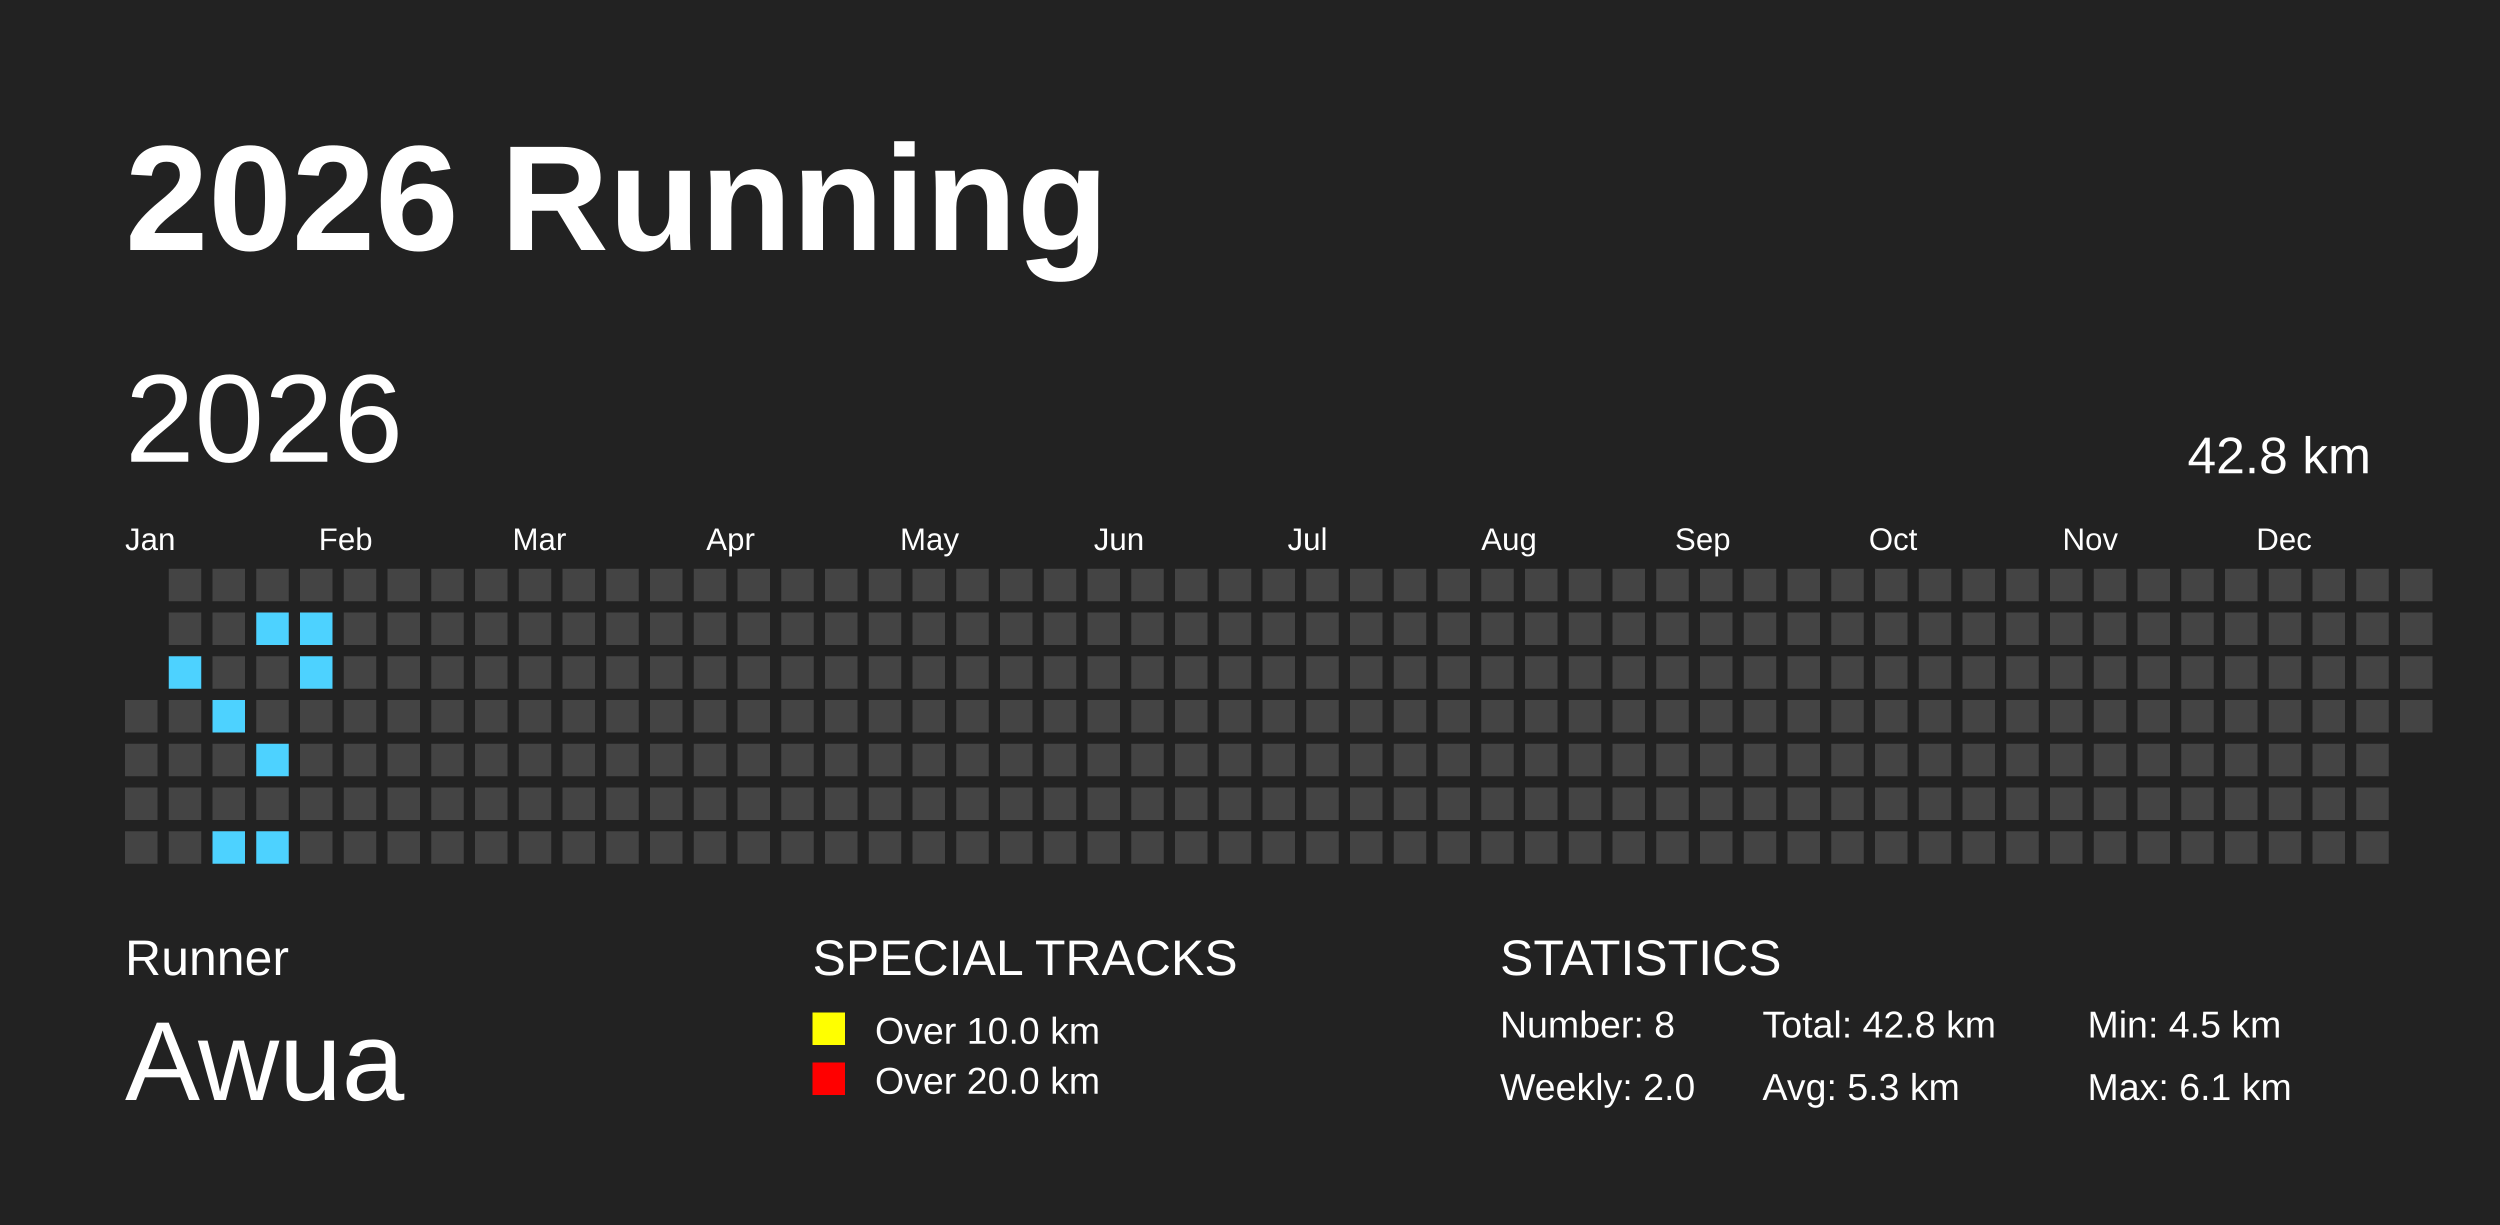
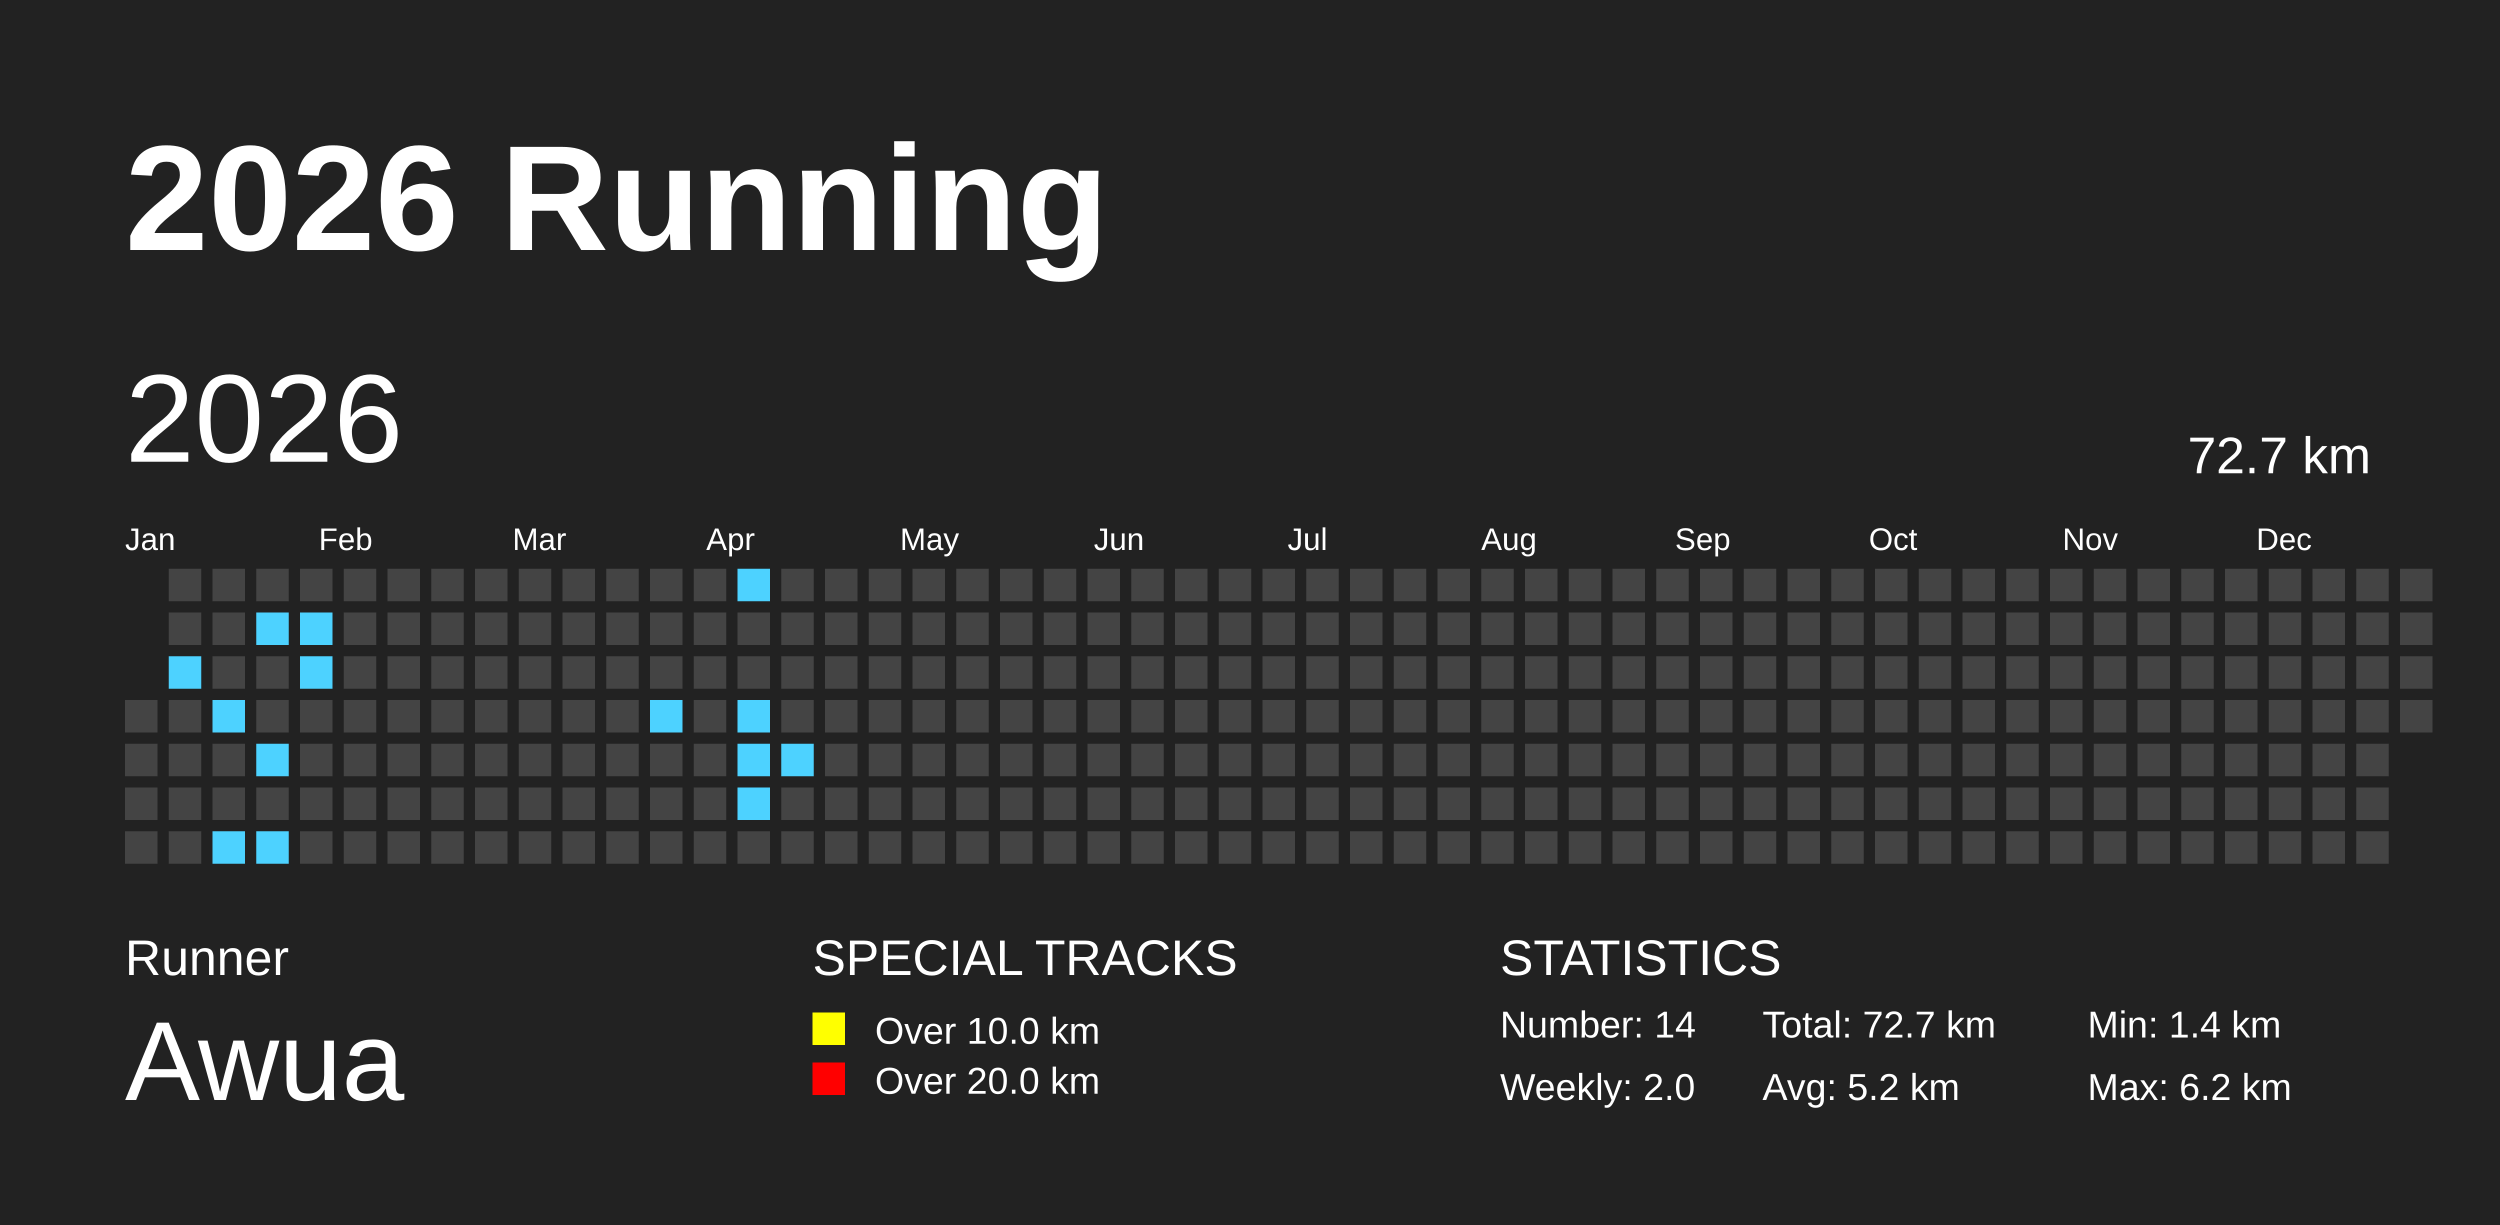
<svg xmlns="http://www.w3.org/2000/svg" baseProfile="full" height="98mm" version="1.1" viewBox="0,0,200,98" width="200mm">
  <defs />
  <rect fill="#222222" height="98" width="200" x="0" y="0" />
  <text fill="#FFFFFF" style="font-size:12px; font-family:Arial; font-weight:bold;" x="10" y="20">2026 Running</text>
  <text fill="#FFFFFF" style="font-size:4px; font-family:Arial" x="10" y="78">Runner</text>
  <text fill="#FFFFFF" style="font-size:9px; font-family:Arial" x="10" y="88">Awua</text>
  <text fill="#FFFFFF" style="font-size:4px; font-family:Arial" x="65" y="78">SPECIAL TRACKS</text>
  <rect fill="yellow" height="2.6" width="2.6" x="65" y="81" />
  <text fill="#FFFFFF" style="font-size:3px; font-family:Arial" x="70" y="83.5">Over 10.0 km</text>
  <rect fill="red" height="2.6" width="2.6" x="65" y="85" />
  <text fill="#FFFFFF" style="font-size:3px; font-family:Arial" x="70" y="87.5">Over 20.0 km</text>
  <text fill="#FFFFFF" style="font-size:4px; font-family:Arial" x="120" y="78">STATISTICS</text>
-   <text fill="#FFFFFF" style="font-size:3px; font-family:Arial" x="120" y="83">Number: 8</text>
+   <text fill="#FFFFFF" style="font-size:3px; font-family:Arial" x="120" y="83">Number: 14</text>
  <text fill="#FFFFFF" style="font-size:3px; font-family:Arial" x="120" y="88">Weekly: 2.0</text>
-   <text fill="#FFFFFF" style="font-size:3px; font-family:Arial" x="141" y="83">Total: 42.8 km</text>
-   <text fill="#FFFFFF" style="font-size:3px; font-family:Arial" x="141" y="88">Avg: 5.3 km</text>
-   <text fill="#FFFFFF" style="font-size:3px; font-family:Arial" x="167" y="83">Min: 4.5 km</text>
-   <text fill="#FFFFFF" style="font-size:3px; font-family:Arial" x="167" y="88">Max: 6.1 km</text>
+   <text fill="#FFFFFF" style="font-size:3px; font-family:Arial" x="141" y="83">Total: 72.7 km</text>
+   <text fill="#FFFFFF" style="font-size:3px; font-family:Arial" x="141" y="88">Avg: 5.2 km</text>
+   <text fill="#FFFFFF" style="font-size:3px; font-family:Arial" x="167" y="83">Min: 1.4 km</text>
+   <text fill="#FFFFFF" style="font-size:3px; font-family:Arial" x="167" y="88">Max: 6.2 km</text>
  <text dominant-baseline="hanging" fill="#FFFFFF" style="font-size:10.0px; font-family:Arial;" x="10" y="30">2026</text>
-   <text dominant-baseline="hanging" fill="#FFFFFF" style="font-size:4.125px; font-family:Arial;" x="175" y="35">42.8 km</text>
+   <text dominant-baseline="hanging" fill="#FFFFFF" style="font-size:4.125px; font-family:Arial;" x="175" y="35">72.7 km</text>
  <text fill="#FFFFFF" style="font-size:2.5px; font-family:Arial" x="10.0" y="44">Jan</text>
  <text fill="#FFFFFF" style="font-size:2.5px; font-family:Arial" x="25.5" y="44">Feb</text>
  <text fill="#FFFFFF" style="font-size:2.5px; font-family:Arial" x="41.0" y="44">Mar</text>
  <text fill="#FFFFFF" style="font-size:2.5px; font-family:Arial" x="56.5" y="44">Apr</text>
  <text fill="#FFFFFF" style="font-size:2.5px; font-family:Arial" x="72.0" y="44">May</text>
  <text fill="#FFFFFF" style="font-size:2.5px; font-family:Arial" x="87.5" y="44">Jun</text>
  <text fill="#FFFFFF" style="font-size:2.5px; font-family:Arial" x="103.0" y="44">Jul</text>
  <text fill="#FFFFFF" style="font-size:2.5px; font-family:Arial" x="118.5" y="44">Aug</text>
  <text fill="#FFFFFF" style="font-size:2.5px; font-family:Arial" x="134.0" y="44">Sep</text>
  <text fill="#FFFFFF" style="font-size:2.5px; font-family:Arial" x="149.5" y="44">Oct</text>
  <text fill="#FFFFFF" style="font-size:2.5px; font-family:Arial" x="165.0" y="44">Nov</text>
  <text fill="#FFFFFF" style="font-size:2.5px; font-family:Arial" x="180.5" y="44">Dec</text>
  <rect fill="#444444" height="2.6" width="2.6" x="10.0" y="56.0" />
  <rect fill="#444444" height="2.6" width="2.6" x="10.0" y="59.5" />
  <rect fill="#444444" height="2.6" width="2.6" x="10.0" y="63.0" />
  <rect fill="#444444" height="2.6" width="2.6" x="10.0" y="66.5" />
  <rect fill="#444444" height="2.6" width="2.6" x="13.5" y="45.5" />
  <rect fill="#444444" height="2.6" width="2.6" x="13.5" y="49.0" />
  <rect fill="#4DD2FF" height="2.6" width="2.6" x="13.5" y="52.5" />
  <rect fill="#444444" height="2.6" width="2.6" x="13.5" y="56.0" />
  <rect fill="#444444" height="2.6" width="2.6" x="13.5" y="59.5" />
  <rect fill="#444444" height="2.6" width="2.6" x="13.5" y="63.0" />
  <rect fill="#444444" height="2.6" width="2.6" x="13.5" y="66.5" />
  <rect fill="#444444" height="2.6" width="2.6" x="17.0" y="45.5" />
  <rect fill="#444444" height="2.6" width="2.6" x="17.0" y="49.0" />
  <rect fill="#444444" height="2.6" width="2.6" x="17.0" y="52.5" />
  <rect fill="#4DD2FF" height="2.6" width="2.6" x="17.0" y="56.0" />
  <rect fill="#444444" height="2.6" width="2.6" x="17.0" y="59.5" />
  <rect fill="#444444" height="2.6" width="2.6" x="17.0" y="63.0" />
  <rect fill="#4DD2FF" height="2.6" width="2.6" x="17.0" y="66.5" />
  <rect fill="#444444" height="2.6" width="2.6" x="20.5" y="45.5" />
  <rect fill="#4DD2FF" height="2.6" width="2.6" x="20.5" y="49.0" />
  <rect fill="#444444" height="2.6" width="2.6" x="20.5" y="52.5" />
  <rect fill="#444444" height="2.6" width="2.6" x="20.5" y="56.0" />
  <rect fill="#4DD2FF" height="2.6" width="2.6" x="20.5" y="59.5" />
  <rect fill="#444444" height="2.6" width="2.6" x="20.5" y="63.0" />
  <rect fill="#4DD2FF" height="2.6" width="2.6" x="20.5" y="66.5" />
  <rect fill="#444444" height="2.6" width="2.6" x="24.0" y="45.5" />
  <rect fill="#4DD2FF" height="2.6" width="2.6" x="24.0" y="49.0" />
  <rect fill="#4DD2FF" height="2.6" width="2.6" x="24.0" y="52.5" />
  <rect fill="#444444" height="2.6" width="2.6" x="24.0" y="56.0" />
  <rect fill="#444444" height="2.6" width="2.6" x="24.0" y="59.5" />
  <rect fill="#444444" height="2.6" width="2.6" x="24.0" y="63.0" />
  <rect fill="#444444" height="2.6" width="2.6" x="24.0" y="66.5" />
  <rect fill="#444444" height="2.6" width="2.6" x="27.5" y="45.5" />
  <rect fill="#444444" height="2.6" width="2.6" x="27.5" y="49.0" />
  <rect fill="#444444" height="2.6" width="2.6" x="27.5" y="52.5" />
  <rect fill="#444444" height="2.6" width="2.6" x="27.5" y="56.0" />
  <rect fill="#444444" height="2.6" width="2.6" x="27.5" y="59.5" />
  <rect fill="#444444" height="2.6" width="2.6" x="27.5" y="63.0" />
  <rect fill="#444444" height="2.6" width="2.6" x="27.5" y="66.5" />
  <rect fill="#444444" height="2.6" width="2.6" x="31.0" y="45.5" />
  <rect fill="#444444" height="2.6" width="2.6" x="31.0" y="49.0" />
  <rect fill="#444444" height="2.6" width="2.6" x="31.0" y="52.5" />
  <rect fill="#444444" height="2.6" width="2.6" x="31.0" y="56.0" />
  <rect fill="#444444" height="2.6" width="2.6" x="31.0" y="59.5" />
  <rect fill="#444444" height="2.6" width="2.6" x="31.0" y="63.0" />
  <rect fill="#444444" height="2.6" width="2.6" x="31.0" y="66.5" />
  <rect fill="#444444" height="2.6" width="2.6" x="34.5" y="45.5" />
  <rect fill="#444444" height="2.6" width="2.6" x="34.5" y="49.0" />
  <rect fill="#444444" height="2.6" width="2.6" x="34.5" y="52.5" />
  <rect fill="#444444" height="2.6" width="2.6" x="34.5" y="56.0" />
  <rect fill="#444444" height="2.6" width="2.6" x="34.5" y="59.5" />
  <rect fill="#444444" height="2.6" width="2.6" x="34.5" y="63.0" />
  <rect fill="#444444" height="2.6" width="2.6" x="34.5" y="66.5" />
  <rect fill="#444444" height="2.6" width="2.6" x="38.0" y="45.5" />
  <rect fill="#444444" height="2.6" width="2.6" x="38.0" y="49.0" />
  <rect fill="#444444" height="2.6" width="2.6" x="38.0" y="52.5" />
  <rect fill="#444444" height="2.6" width="2.6" x="38.0" y="56.0" />
  <rect fill="#444444" height="2.6" width="2.6" x="38.0" y="59.5" />
  <rect fill="#444444" height="2.6" width="2.6" x="38.0" y="63.0" />
  <rect fill="#444444" height="2.6" width="2.6" x="38.0" y="66.5" />
  <rect fill="#444444" height="2.6" width="2.6" x="41.5" y="45.5" />
  <rect fill="#444444" height="2.6" width="2.6" x="41.5" y="49.0" />
  <rect fill="#444444" height="2.6" width="2.6" x="41.5" y="52.5" />
  <rect fill="#444444" height="2.6" width="2.6" x="41.5" y="56.0" />
  <rect fill="#444444" height="2.6" width="2.6" x="41.5" y="59.5" />
  <rect fill="#444444" height="2.6" width="2.6" x="41.5" y="63.0" />
  <rect fill="#444444" height="2.6" width="2.6" x="41.5" y="66.5" />
  <rect fill="#444444" height="2.6" width="2.6" x="45.0" y="45.5" />
  <rect fill="#444444" height="2.6" width="2.6" x="45.0" y="49.0" />
  <rect fill="#444444" height="2.6" width="2.6" x="45.0" y="52.5" />
  <rect fill="#444444" height="2.6" width="2.6" x="45.0" y="56.0" />
  <rect fill="#444444" height="2.6" width="2.6" x="45.0" y="59.5" />
  <rect fill="#444444" height="2.6" width="2.6" x="45.0" y="63.0" />
  <rect fill="#444444" height="2.6" width="2.6" x="45.0" y="66.5" />
  <rect fill="#444444" height="2.6" width="2.6" x="48.5" y="45.5" />
  <rect fill="#444444" height="2.6" width="2.6" x="48.5" y="49.0" />
  <rect fill="#444444" height="2.6" width="2.6" x="48.5" y="52.5" />
  <rect fill="#444444" height="2.6" width="2.6" x="48.5" y="56.0" />
  <rect fill="#444444" height="2.6" width="2.6" x="48.5" y="59.5" />
  <rect fill="#444444" height="2.6" width="2.6" x="48.5" y="63.0" />
  <rect fill="#444444" height="2.6" width="2.6" x="48.5" y="66.5" />
  <rect fill="#444444" height="2.6" width="2.6" x="52.0" y="45.5" />
  <rect fill="#444444" height="2.6" width="2.6" x="52.0" y="49.0" />
  <rect fill="#444444" height="2.6" width="2.6" x="52.0" y="52.5" />
-   <rect fill="#444444" height="2.6" width="2.6" x="52.0" y="56.0" />
+   <rect fill="#4DD2FF" height="2.6" width="2.6" x="52.0" y="56.0" />
  <rect fill="#444444" height="2.6" width="2.6" x="52.0" y="59.5" />
  <rect fill="#444444" height="2.6" width="2.6" x="52.0" y="63.0" />
  <rect fill="#444444" height="2.6" width="2.6" x="52.0" y="66.5" />
  <rect fill="#444444" height="2.6" width="2.6" x="55.5" y="45.5" />
  <rect fill="#444444" height="2.6" width="2.6" x="55.5" y="49.0" />
  <rect fill="#444444" height="2.6" width="2.6" x="55.5" y="52.5" />
  <rect fill="#444444" height="2.6" width="2.6" x="55.5" y="56.0" />
  <rect fill="#444444" height="2.6" width="2.6" x="55.5" y="59.5" />
  <rect fill="#444444" height="2.6" width="2.6" x="55.5" y="63.0" />
  <rect fill="#444444" height="2.6" width="2.6" x="55.5" y="66.5" />
-   <rect fill="#444444" height="2.6" width="2.6" x="59.0" y="45.5" />
+   <rect fill="#4DD2FF" height="2.6" width="2.6" x="59.0" y="45.5" />
  <rect fill="#444444" height="2.6" width="2.6" x="59.0" y="49.0" />
  <rect fill="#444444" height="2.6" width="2.6" x="59.0" y="52.5" />
-   <rect fill="#444444" height="2.6" width="2.6" x="59.0" y="56.0" />
-   <rect fill="#444444" height="2.6" width="2.6" x="59.0" y="59.5" />
-   <rect fill="#444444" height="2.6" width="2.6" x="59.0" y="63.0" />
+   <rect fill="#4DD2FF" height="2.6" width="2.6" x="59.0" y="56.0" />
+   <rect fill="#4DD2FF" height="2.6" width="2.6" x="59.0" y="59.5" />
+   <rect fill="#4DD2FF" height="2.6" width="2.6" x="59.0" y="63.0" />
  <rect fill="#444444" height="2.6" width="2.6" x="59.0" y="66.5" />
  <rect fill="#444444" height="2.6" width="2.6" x="62.5" y="45.5" />
  <rect fill="#444444" height="2.6" width="2.6" x="62.5" y="49.0" />
  <rect fill="#444444" height="2.6" width="2.6" x="62.5" y="52.5" />
  <rect fill="#444444" height="2.6" width="2.6" x="62.5" y="56.0" />
-   <rect fill="#444444" height="2.6" width="2.6" x="62.5" y="59.5" />
+   <rect fill="#4DD2FF" height="2.6" width="2.6" x="62.5" y="59.5" />
  <rect fill="#444444" height="2.6" width="2.6" x="62.5" y="63.0" />
  <rect fill="#444444" height="2.6" width="2.6" x="62.5" y="66.5" />
  <rect fill="#444444" height="2.6" width="2.6" x="66.0" y="45.5" />
  <rect fill="#444444" height="2.6" width="2.6" x="66.0" y="49.0" />
  <rect fill="#444444" height="2.6" width="2.6" x="66.0" y="52.5" />
  <rect fill="#444444" height="2.6" width="2.6" x="66.0" y="56.0" />
  <rect fill="#444444" height="2.6" width="2.6" x="66.0" y="59.5" />
  <rect fill="#444444" height="2.6" width="2.6" x="66.0" y="63.0" />
  <rect fill="#444444" height="2.6" width="2.6" x="66.0" y="66.5" />
  <rect fill="#444444" height="2.6" width="2.6" x="69.5" y="45.5" />
  <rect fill="#444444" height="2.6" width="2.6" x="69.5" y="49.0" />
  <rect fill="#444444" height="2.6" width="2.6" x="69.5" y="52.5" />
  <rect fill="#444444" height="2.6" width="2.6" x="69.5" y="56.0" />
  <rect fill="#444444" height="2.6" width="2.6" x="69.5" y="59.5" />
  <rect fill="#444444" height="2.6" width="2.6" x="69.5" y="63.0" />
  <rect fill="#444444" height="2.6" width="2.6" x="69.5" y="66.5" />
  <rect fill="#444444" height="2.6" width="2.6" x="73.0" y="45.5" />
  <rect fill="#444444" height="2.6" width="2.6" x="73.0" y="49.0" />
  <rect fill="#444444" height="2.6" width="2.6" x="73.0" y="52.5" />
  <rect fill="#444444" height="2.6" width="2.6" x="73.0" y="56.0" />
  <rect fill="#444444" height="2.6" width="2.6" x="73.0" y="59.5" />
  <rect fill="#444444" height="2.6" width="2.6" x="73.0" y="63.0" />
  <rect fill="#444444" height="2.6" width="2.6" x="73.0" y="66.5" />
  <rect fill="#444444" height="2.6" width="2.6" x="76.5" y="45.5" />
  <rect fill="#444444" height="2.6" width="2.6" x="76.5" y="49.0" />
  <rect fill="#444444" height="2.6" width="2.6" x="76.5" y="52.5" />
  <rect fill="#444444" height="2.6" width="2.6" x="76.5" y="56.0" />
  <rect fill="#444444" height="2.6" width="2.6" x="76.5" y="59.5" />
  <rect fill="#444444" height="2.6" width="2.6" x="76.5" y="63.0" />
  <rect fill="#444444" height="2.6" width="2.6" x="76.5" y="66.5" />
  <rect fill="#444444" height="2.6" width="2.6" x="80.0" y="45.5" />
  <rect fill="#444444" height="2.6" width="2.6" x="80.0" y="49.0" />
  <rect fill="#444444" height="2.6" width="2.6" x="80.0" y="52.5" />
  <rect fill="#444444" height="2.6" width="2.6" x="80.0" y="56.0" />
  <rect fill="#444444" height="2.6" width="2.6" x="80.0" y="59.5" />
  <rect fill="#444444" height="2.6" width="2.6" x="80.0" y="63.0" />
  <rect fill="#444444" height="2.6" width="2.6" x="80.0" y="66.5" />
  <rect fill="#444444" height="2.6" width="2.6" x="83.5" y="45.5" />
  <rect fill="#444444" height="2.6" width="2.6" x="83.5" y="49.0" />
  <rect fill="#444444" height="2.6" width="2.6" x="83.5" y="52.5" />
  <rect fill="#444444" height="2.6" width="2.6" x="83.5" y="56.0" />
  <rect fill="#444444" height="2.6" width="2.6" x="83.5" y="59.5" />
  <rect fill="#444444" height="2.6" width="2.6" x="83.5" y="63.0" />
  <rect fill="#444444" height="2.6" width="2.6" x="83.5" y="66.5" />
  <rect fill="#444444" height="2.6" width="2.6" x="87.0" y="45.5" />
  <rect fill="#444444" height="2.6" width="2.6" x="87.0" y="49.0" />
  <rect fill="#444444" height="2.6" width="2.6" x="87.0" y="52.5" />
  <rect fill="#444444" height="2.6" width="2.6" x="87.0" y="56.0" />
  <rect fill="#444444" height="2.6" width="2.6" x="87.0" y="59.5" />
  <rect fill="#444444" height="2.6" width="2.6" x="87.0" y="63.0" />
  <rect fill="#444444" height="2.6" width="2.6" x="87.0" y="66.5" />
  <rect fill="#444444" height="2.6" width="2.6" x="90.5" y="45.5" />
  <rect fill="#444444" height="2.6" width="2.6" x="90.5" y="49.0" />
  <rect fill="#444444" height="2.6" width="2.6" x="90.5" y="52.5" />
  <rect fill="#444444" height="2.6" width="2.6" x="90.5" y="56.0" />
  <rect fill="#444444" height="2.6" width="2.6" x="90.5" y="59.5" />
  <rect fill="#444444" height="2.6" width="2.6" x="90.5" y="63.0" />
  <rect fill="#444444" height="2.6" width="2.6" x="90.5" y="66.5" />
  <rect fill="#444444" height="2.6" width="2.6" x="94.0" y="45.5" />
  <rect fill="#444444" height="2.6" width="2.6" x="94.0" y="49.0" />
  <rect fill="#444444" height="2.6" width="2.6" x="94.0" y="52.5" />
  <rect fill="#444444" height="2.6" width="2.6" x="94.0" y="56.0" />
  <rect fill="#444444" height="2.6" width="2.6" x="94.0" y="59.5" />
  <rect fill="#444444" height="2.6" width="2.6" x="94.0" y="63.0" />
  <rect fill="#444444" height="2.6" width="2.6" x="94.0" y="66.5" />
  <rect fill="#444444" height="2.6" width="2.6" x="97.5" y="45.5" />
  <rect fill="#444444" height="2.6" width="2.6" x="97.5" y="49.0" />
  <rect fill="#444444" height="2.6" width="2.6" x="97.5" y="52.5" />
  <rect fill="#444444" height="2.6" width="2.6" x="97.5" y="56.0" />
  <rect fill="#444444" height="2.6" width="2.6" x="97.5" y="59.5" />
  <rect fill="#444444" height="2.6" width="2.6" x="97.5" y="63.0" />
  <rect fill="#444444" height="2.6" width="2.6" x="97.5" y="66.5" />
  <rect fill="#444444" height="2.6" width="2.6" x="101.0" y="45.5" />
  <rect fill="#444444" height="2.6" width="2.6" x="101.0" y="49.0" />
  <rect fill="#444444" height="2.6" width="2.6" x="101.0" y="52.5" />
  <rect fill="#444444" height="2.6" width="2.6" x="101.0" y="56.0" />
  <rect fill="#444444" height="2.6" width="2.6" x="101.0" y="59.5" />
  <rect fill="#444444" height="2.6" width="2.6" x="101.0" y="63.0" />
  <rect fill="#444444" height="2.6" width="2.6" x="101.0" y="66.5" />
  <rect fill="#444444" height="2.6" width="2.6" x="104.5" y="45.5" />
  <rect fill="#444444" height="2.6" width="2.6" x="104.5" y="49.0" />
  <rect fill="#444444" height="2.6" width="2.6" x="104.5" y="52.5" />
  <rect fill="#444444" height="2.6" width="2.6" x="104.5" y="56.0" />
  <rect fill="#444444" height="2.6" width="2.6" x="104.5" y="59.5" />
  <rect fill="#444444" height="2.6" width="2.6" x="104.5" y="63.0" />
  <rect fill="#444444" height="2.6" width="2.6" x="104.5" y="66.5" />
  <rect fill="#444444" height="2.6" width="2.6" x="108.0" y="45.5" />
  <rect fill="#444444" height="2.6" width="2.6" x="108.0" y="49.0" />
  <rect fill="#444444" height="2.6" width="2.6" x="108.0" y="52.5" />
  <rect fill="#444444" height="2.6" width="2.6" x="108.0" y="56.0" />
  <rect fill="#444444" height="2.6" width="2.6" x="108.0" y="59.5" />
  <rect fill="#444444" height="2.6" width="2.6" x="108.0" y="63.0" />
  <rect fill="#444444" height="2.6" width="2.6" x="108.0" y="66.5" />
  <rect fill="#444444" height="2.6" width="2.6" x="111.5" y="45.5" />
  <rect fill="#444444" height="2.6" width="2.6" x="111.5" y="49.0" />
  <rect fill="#444444" height="2.6" width="2.6" x="111.5" y="52.5" />
  <rect fill="#444444" height="2.6" width="2.6" x="111.5" y="56.0" />
  <rect fill="#444444" height="2.6" width="2.6" x="111.5" y="59.5" />
  <rect fill="#444444" height="2.6" width="2.6" x="111.5" y="63.0" />
  <rect fill="#444444" height="2.6" width="2.6" x="111.5" y="66.5" />
  <rect fill="#444444" height="2.6" width="2.6" x="115.0" y="45.5" />
  <rect fill="#444444" height="2.6" width="2.6" x="115.0" y="49.0" />
  <rect fill="#444444" height="2.6" width="2.6" x="115.0" y="52.5" />
  <rect fill="#444444" height="2.6" width="2.6" x="115.0" y="56.0" />
  <rect fill="#444444" height="2.6" width="2.6" x="115.0" y="59.5" />
  <rect fill="#444444" height="2.6" width="2.6" x="115.0" y="63.0" />
  <rect fill="#444444" height="2.6" width="2.6" x="115.0" y="66.5" />
  <rect fill="#444444" height="2.6" width="2.6" x="118.5" y="45.5" />
  <rect fill="#444444" height="2.6" width="2.6" x="118.5" y="49.0" />
  <rect fill="#444444" height="2.6" width="2.6" x="118.5" y="52.5" />
  <rect fill="#444444" height="2.6" width="2.6" x="118.5" y="56.0" />
  <rect fill="#444444" height="2.6" width="2.6" x="118.5" y="59.5" />
  <rect fill="#444444" height="2.6" width="2.6" x="118.5" y="63.0" />
  <rect fill="#444444" height="2.6" width="2.6" x="118.5" y="66.5" />
  <rect fill="#444444" height="2.6" width="2.6" x="122.0" y="45.5" />
  <rect fill="#444444" height="2.6" width="2.6" x="122.0" y="49.0" />
  <rect fill="#444444" height="2.6" width="2.6" x="122.0" y="52.5" />
  <rect fill="#444444" height="2.6" width="2.6" x="122.0" y="56.0" />
  <rect fill="#444444" height="2.6" width="2.6" x="122.0" y="59.5" />
  <rect fill="#444444" height="2.6" width="2.6" x="122.0" y="63.0" />
  <rect fill="#444444" height="2.6" width="2.6" x="122.0" y="66.5" />
  <rect fill="#444444" height="2.6" width="2.6" x="125.5" y="45.5" />
  <rect fill="#444444" height="2.6" width="2.6" x="125.5" y="49.0" />
  <rect fill="#444444" height="2.6" width="2.6" x="125.5" y="52.5" />
  <rect fill="#444444" height="2.6" width="2.6" x="125.5" y="56.0" />
  <rect fill="#444444" height="2.6" width="2.6" x="125.5" y="59.5" />
  <rect fill="#444444" height="2.6" width="2.6" x="125.5" y="63.0" />
  <rect fill="#444444" height="2.6" width="2.6" x="125.5" y="66.5" />
  <rect fill="#444444" height="2.6" width="2.6" x="129.0" y="45.5" />
  <rect fill="#444444" height="2.6" width="2.6" x="129.0" y="49.0" />
  <rect fill="#444444" height="2.6" width="2.6" x="129.0" y="52.5" />
  <rect fill="#444444" height="2.6" width="2.6" x="129.0" y="56.0" />
  <rect fill="#444444" height="2.6" width="2.6" x="129.0" y="59.5" />
  <rect fill="#444444" height="2.6" width="2.6" x="129.0" y="63.0" />
  <rect fill="#444444" height="2.6" width="2.6" x="129.0" y="66.5" />
  <rect fill="#444444" height="2.6" width="2.6" x="132.5" y="45.5" />
  <rect fill="#444444" height="2.6" width="2.6" x="132.5" y="49.0" />
  <rect fill="#444444" height="2.6" width="2.6" x="132.5" y="52.5" />
  <rect fill="#444444" height="2.6" width="2.6" x="132.5" y="56.0" />
  <rect fill="#444444" height="2.6" width="2.6" x="132.5" y="59.5" />
  <rect fill="#444444" height="2.6" width="2.6" x="132.5" y="63.0" />
  <rect fill="#444444" height="2.6" width="2.6" x="132.5" y="66.5" />
  <rect fill="#444444" height="2.6" width="2.6" x="136.0" y="45.5" />
  <rect fill="#444444" height="2.6" width="2.6" x="136.0" y="49.0" />
  <rect fill="#444444" height="2.6" width="2.6" x="136.0" y="52.5" />
  <rect fill="#444444" height="2.6" width="2.6" x="136.0" y="56.0" />
  <rect fill="#444444" height="2.6" width="2.6" x="136.0" y="59.5" />
  <rect fill="#444444" height="2.6" width="2.6" x="136.0" y="63.0" />
  <rect fill="#444444" height="2.6" width="2.6" x="136.0" y="66.5" />
  <rect fill="#444444" height="2.6" width="2.6" x="139.5" y="45.5" />
  <rect fill="#444444" height="2.6" width="2.6" x="139.5" y="49.0" />
  <rect fill="#444444" height="2.6" width="2.6" x="139.5" y="52.5" />
  <rect fill="#444444" height="2.6" width="2.6" x="139.5" y="56.0" />
  <rect fill="#444444" height="2.6" width="2.6" x="139.5" y="59.5" />
  <rect fill="#444444" height="2.6" width="2.6" x="139.5" y="63.0" />
  <rect fill="#444444" height="2.6" width="2.6" x="139.5" y="66.5" />
  <rect fill="#444444" height="2.6" width="2.6" x="143.0" y="45.5" />
  <rect fill="#444444" height="2.6" width="2.6" x="143.0" y="49.0" />
  <rect fill="#444444" height="2.6" width="2.6" x="143.0" y="52.5" />
  <rect fill="#444444" height="2.6" width="2.6" x="143.0" y="56.0" />
  <rect fill="#444444" height="2.6" width="2.6" x="143.0" y="59.5" />
  <rect fill="#444444" height="2.6" width="2.6" x="143.0" y="63.0" />
  <rect fill="#444444" height="2.6" width="2.6" x="143.0" y="66.5" />
  <rect fill="#444444" height="2.6" width="2.6" x="146.5" y="45.5" />
  <rect fill="#444444" height="2.6" width="2.6" x="146.5" y="49.0" />
  <rect fill="#444444" height="2.6" width="2.6" x="146.5" y="52.5" />
  <rect fill="#444444" height="2.6" width="2.6" x="146.5" y="56.0" />
  <rect fill="#444444" height="2.6" width="2.6" x="146.5" y="59.5" />
  <rect fill="#444444" height="2.6" width="2.6" x="146.5" y="63.0" />
  <rect fill="#444444" height="2.6" width="2.6" x="146.5" y="66.5" />
  <rect fill="#444444" height="2.6" width="2.6" x="150.0" y="45.5" />
  <rect fill="#444444" height="2.6" width="2.6" x="150.0" y="49.0" />
  <rect fill="#444444" height="2.6" width="2.6" x="150.0" y="52.5" />
  <rect fill="#444444" height="2.6" width="2.6" x="150.0" y="56.0" />
  <rect fill="#444444" height="2.6" width="2.6" x="150.0" y="59.5" />
  <rect fill="#444444" height="2.6" width="2.6" x="150.0" y="63.0" />
  <rect fill="#444444" height="2.6" width="2.6" x="150.0" y="66.5" />
  <rect fill="#444444" height="2.6" width="2.6" x="153.5" y="45.5" />
  <rect fill="#444444" height="2.6" width="2.6" x="153.5" y="49.0" />
  <rect fill="#444444" height="2.6" width="2.6" x="153.5" y="52.5" />
  <rect fill="#444444" height="2.6" width="2.6" x="153.5" y="56.0" />
  <rect fill="#444444" height="2.6" width="2.6" x="153.5" y="59.5" />
  <rect fill="#444444" height="2.6" width="2.6" x="153.5" y="63.0" />
  <rect fill="#444444" height="2.6" width="2.6" x="153.5" y="66.5" />
  <rect fill="#444444" height="2.6" width="2.6" x="157.0" y="45.5" />
  <rect fill="#444444" height="2.6" width="2.6" x="157.0" y="49.0" />
  <rect fill="#444444" height="2.6" width="2.6" x="157.0" y="52.5" />
  <rect fill="#444444" height="2.6" width="2.6" x="157.0" y="56.0" />
  <rect fill="#444444" height="2.6" width="2.6" x="157.0" y="59.5" />
  <rect fill="#444444" height="2.6" width="2.6" x="157.0" y="63.0" />
  <rect fill="#444444" height="2.6" width="2.6" x="157.0" y="66.5" />
  <rect fill="#444444" height="2.6" width="2.6" x="160.5" y="45.5" />
  <rect fill="#444444" height="2.6" width="2.6" x="160.5" y="49.0" />
  <rect fill="#444444" height="2.6" width="2.6" x="160.5" y="52.5" />
  <rect fill="#444444" height="2.6" width="2.6" x="160.5" y="56.0" />
  <rect fill="#444444" height="2.6" width="2.6" x="160.5" y="59.5" />
  <rect fill="#444444" height="2.6" width="2.6" x="160.5" y="63.0" />
  <rect fill="#444444" height="2.6" width="2.6" x="160.5" y="66.5" />
  <rect fill="#444444" height="2.6" width="2.6" x="164.0" y="45.5" />
  <rect fill="#444444" height="2.6" width="2.6" x="164.0" y="49.0" />
  <rect fill="#444444" height="2.6" width="2.6" x="164.0" y="52.5" />
  <rect fill="#444444" height="2.6" width="2.6" x="164.0" y="56.0" />
  <rect fill="#444444" height="2.6" width="2.6" x="164.0" y="59.5" />
  <rect fill="#444444" height="2.6" width="2.6" x="164.0" y="63.0" />
  <rect fill="#444444" height="2.6" width="2.6" x="164.0" y="66.5" />
  <rect fill="#444444" height="2.6" width="2.6" x="167.5" y="45.5" />
  <rect fill="#444444" height="2.6" width="2.6" x="167.5" y="49.0" />
  <rect fill="#444444" height="2.6" width="2.6" x="167.5" y="52.5" />
  <rect fill="#444444" height="2.6" width="2.6" x="167.5" y="56.0" />
  <rect fill="#444444" height="2.6" width="2.6" x="167.5" y="59.5" />
  <rect fill="#444444" height="2.6" width="2.6" x="167.5" y="63.0" />
  <rect fill="#444444" height="2.6" width="2.6" x="167.5" y="66.5" />
  <rect fill="#444444" height="2.6" width="2.6" x="171.0" y="45.5" />
  <rect fill="#444444" height="2.6" width="2.6" x="171.0" y="49.0" />
  <rect fill="#444444" height="2.6" width="2.6" x="171.0" y="52.5" />
  <rect fill="#444444" height="2.6" width="2.6" x="171.0" y="56.0" />
  <rect fill="#444444" height="2.6" width="2.6" x="171.0" y="59.5" />
  <rect fill="#444444" height="2.6" width="2.6" x="171.0" y="63.0" />
  <rect fill="#444444" height="2.6" width="2.6" x="171.0" y="66.5" />
  <rect fill="#444444" height="2.6" width="2.6" x="174.5" y="45.5" />
  <rect fill="#444444" height="2.6" width="2.6" x="174.5" y="49.0" />
  <rect fill="#444444" height="2.6" width="2.6" x="174.5" y="52.5" />
  <rect fill="#444444" height="2.6" width="2.6" x="174.5" y="56.0" />
  <rect fill="#444444" height="2.6" width="2.6" x="174.5" y="59.5" />
  <rect fill="#444444" height="2.6" width="2.6" x="174.5" y="63.0" />
  <rect fill="#444444" height="2.6" width="2.6" x="174.5" y="66.5" />
  <rect fill="#444444" height="2.6" width="2.6" x="178.0" y="45.5" />
  <rect fill="#444444" height="2.6" width="2.6" x="178.0" y="49.0" />
  <rect fill="#444444" height="2.6" width="2.6" x="178.0" y="52.5" />
  <rect fill="#444444" height="2.6" width="2.6" x="178.0" y="56.0" />
  <rect fill="#444444" height="2.6" width="2.6" x="178.0" y="59.5" />
  <rect fill="#444444" height="2.6" width="2.6" x="178.0" y="63.0" />
  <rect fill="#444444" height="2.6" width="2.6" x="178.0" y="66.5" />
  <rect fill="#444444" height="2.6" width="2.6" x="181.5" y="45.5" />
  <rect fill="#444444" height="2.6" width="2.6" x="181.5" y="49.0" />
  <rect fill="#444444" height="2.6" width="2.6" x="181.5" y="52.5" />
  <rect fill="#444444" height="2.6" width="2.6" x="181.5" y="56.0" />
  <rect fill="#444444" height="2.6" width="2.6" x="181.5" y="59.5" />
  <rect fill="#444444" height="2.6" width="2.6" x="181.5" y="63.0" />
  <rect fill="#444444" height="2.6" width="2.6" x="181.5" y="66.5" />
  <rect fill="#444444" height="2.6" width="2.6" x="185.0" y="45.5" />
  <rect fill="#444444" height="2.6" width="2.6" x="185.0" y="49.0" />
  <rect fill="#444444" height="2.6" width="2.6" x="185.0" y="52.5" />
  <rect fill="#444444" height="2.6" width="2.6" x="185.0" y="56.0" />
  <rect fill="#444444" height="2.6" width="2.6" x="185.0" y="59.5" />
  <rect fill="#444444" height="2.6" width="2.6" x="185.0" y="63.0" />
  <rect fill="#444444" height="2.6" width="2.6" x="185.0" y="66.5" />
  <rect fill="#444444" height="2.6" width="2.6" x="188.5" y="45.5" />
  <rect fill="#444444" height="2.6" width="2.6" x="188.5" y="49.0" />
  <rect fill="#444444" height="2.6" width="2.6" x="188.5" y="52.5" />
  <rect fill="#444444" height="2.6" width="2.6" x="188.5" y="56.0" />
  <rect fill="#444444" height="2.6" width="2.6" x="188.5" y="59.5" />
  <rect fill="#444444" height="2.6" width="2.6" x="188.5" y="63.0" />
  <rect fill="#444444" height="2.6" width="2.6" x="188.5" y="66.5" />
  <rect fill="#444444" height="2.6" width="2.6" x="192.0" y="45.5" />
  <rect fill="#444444" height="2.6" width="2.6" x="192.0" y="49.0" />
  <rect fill="#444444" height="2.6" width="2.6" x="192.0" y="52.5" />
  <rect fill="#444444" height="2.6" width="2.6" x="192.0" y="56.0" />
</svg>
